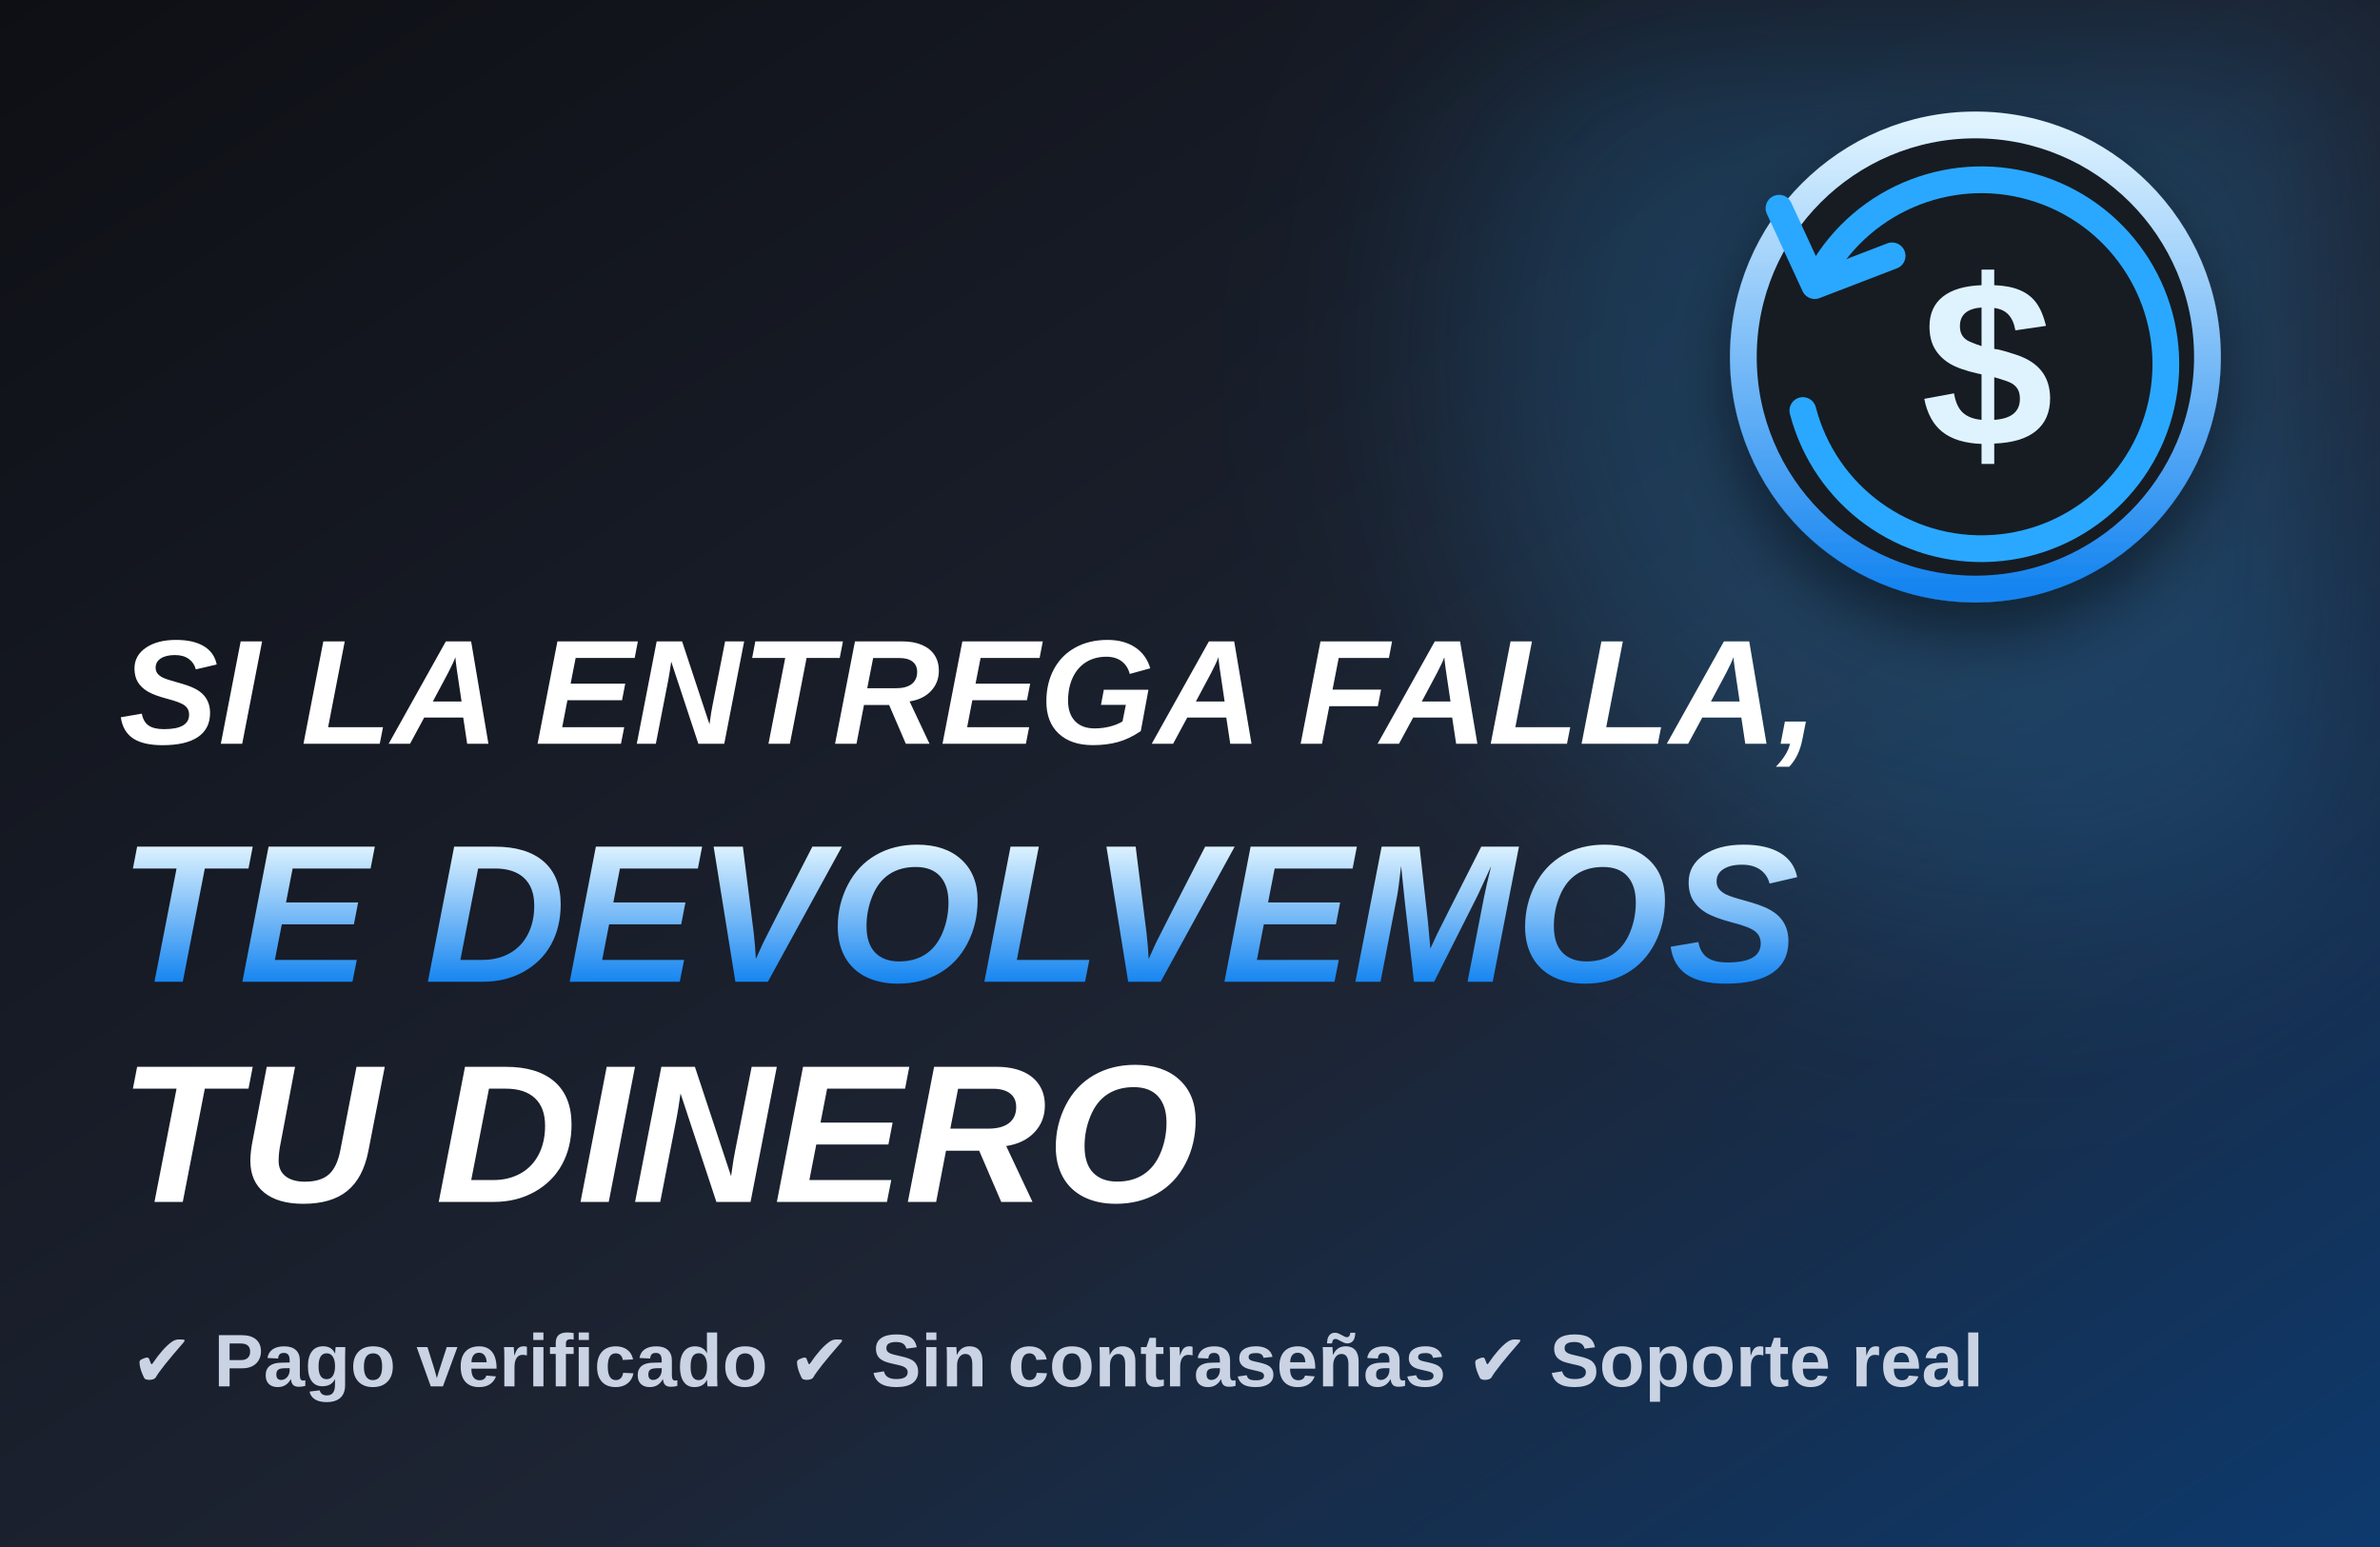
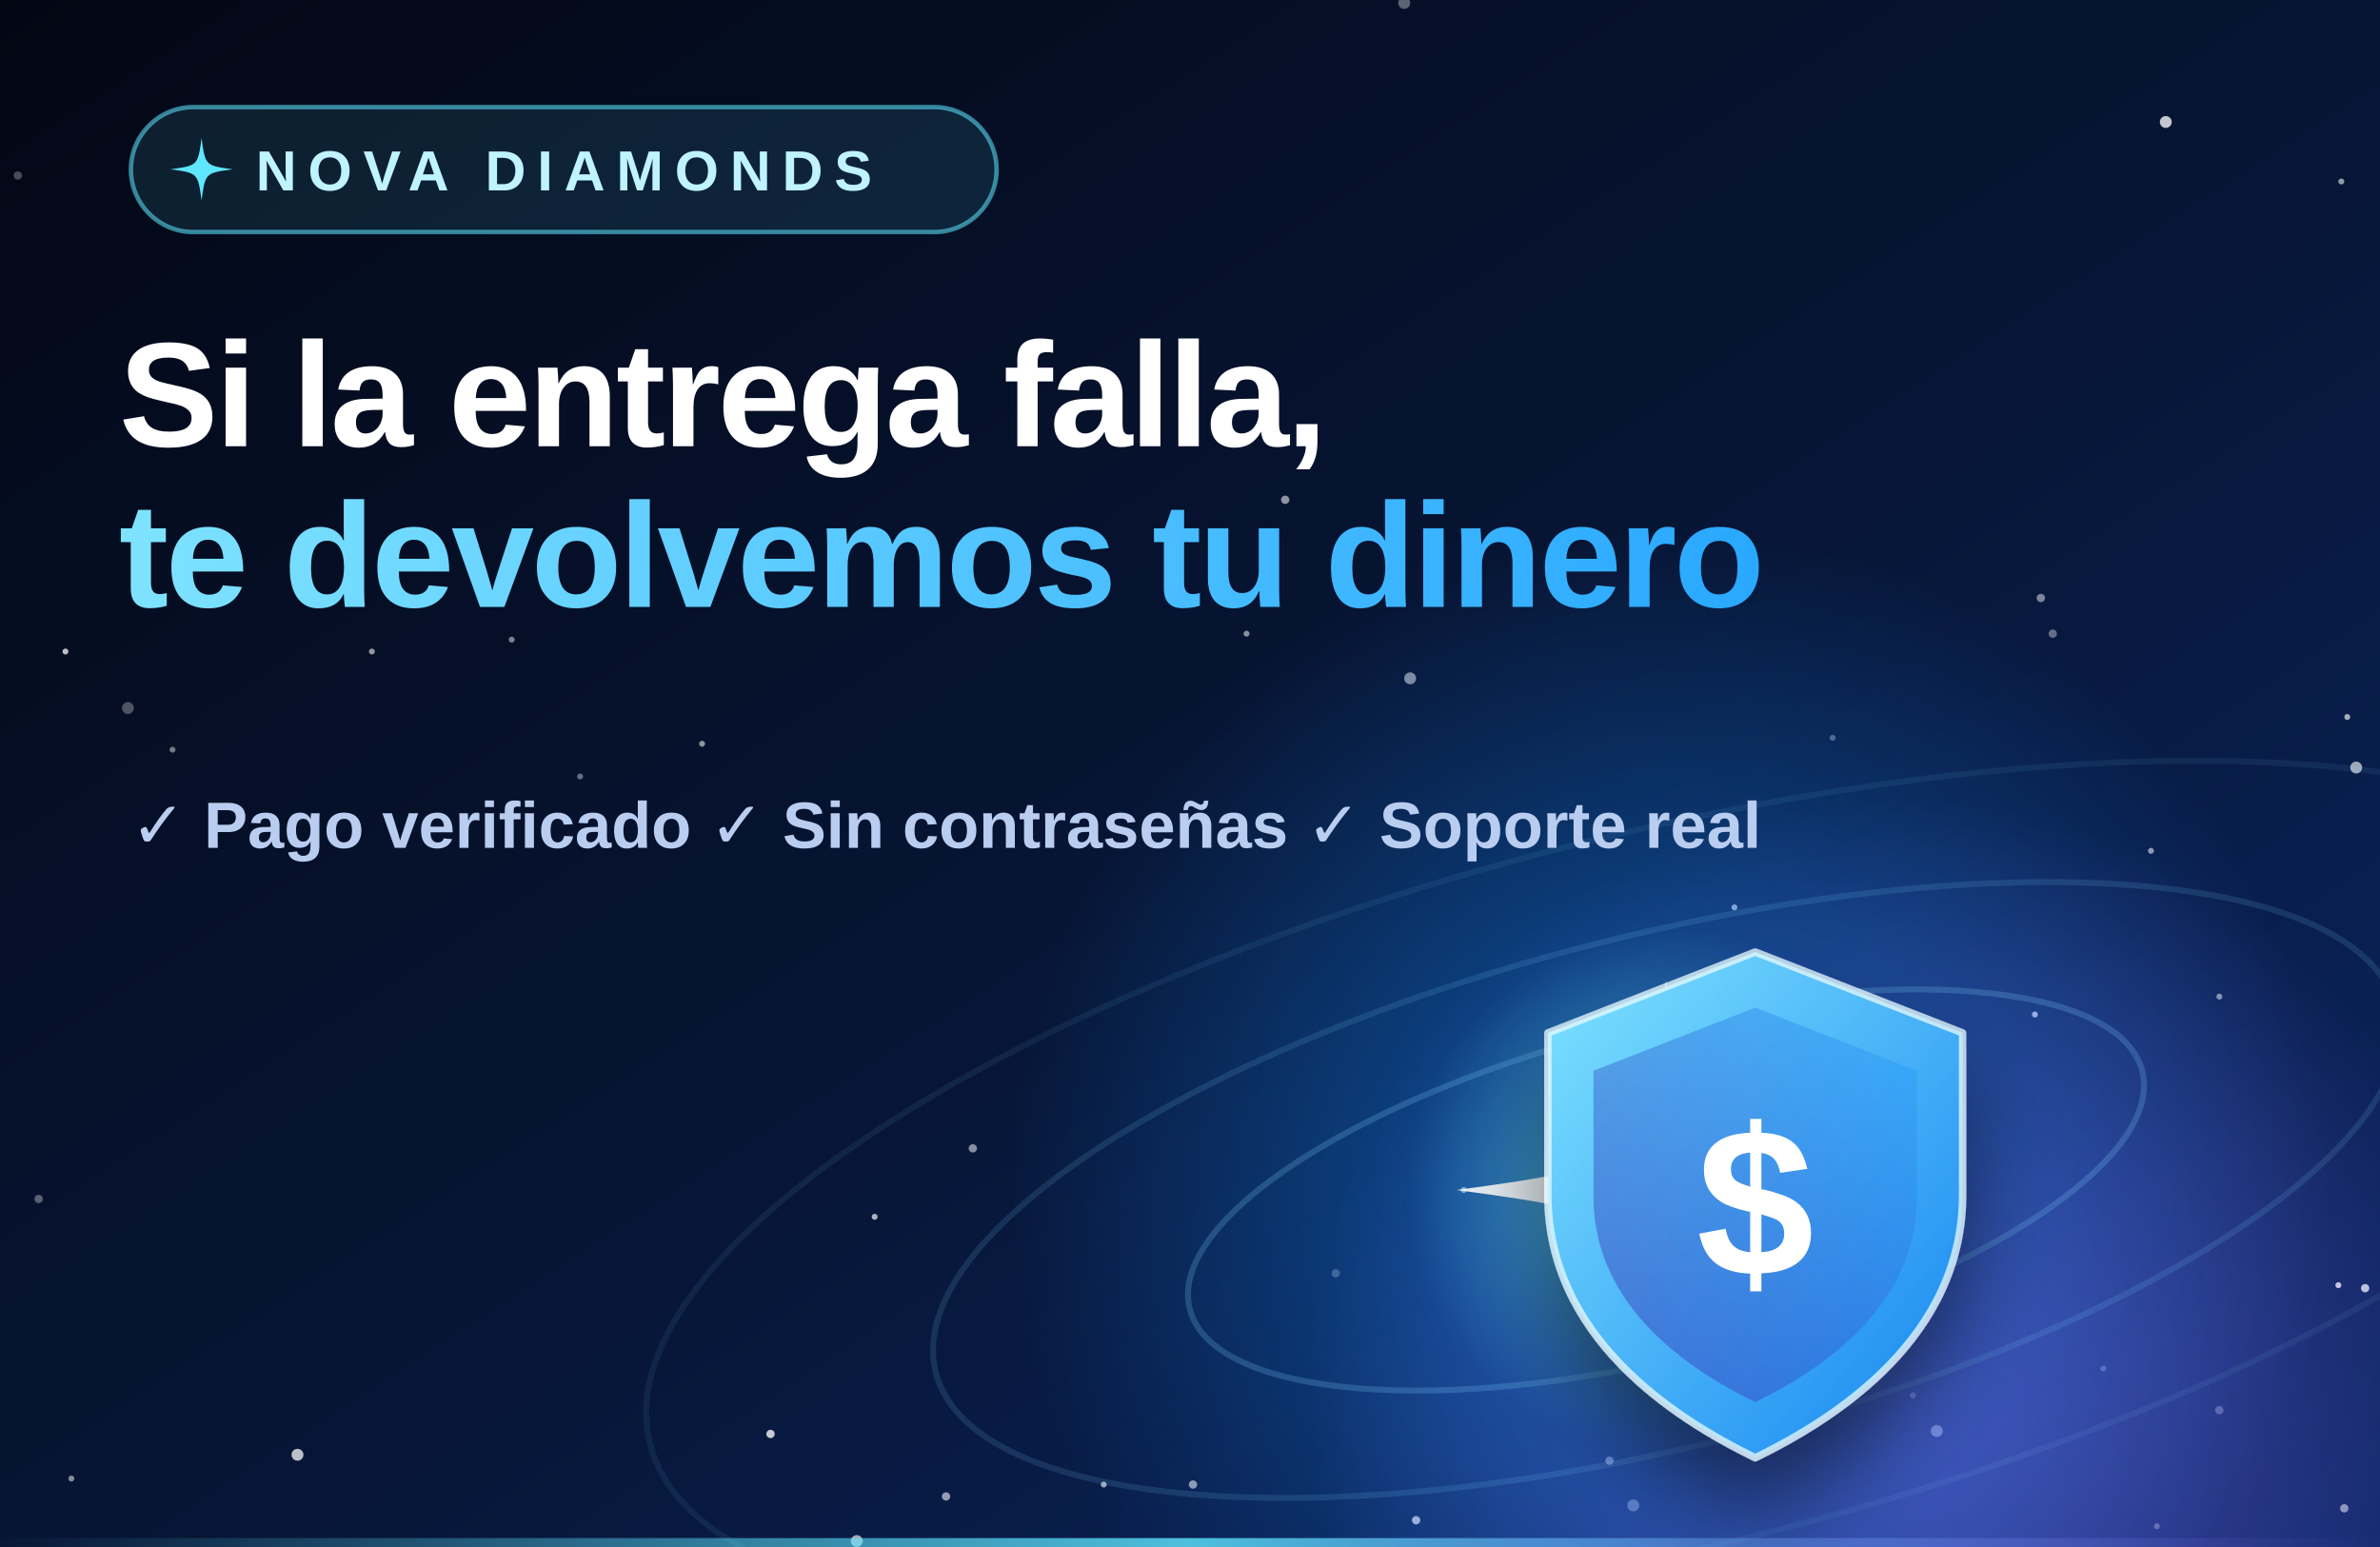
<svg xmlns="http://www.w3.org/2000/svg" viewBox="0 0 800 520" width="800" height="520">
  <defs>
    <linearGradient id="bg" x1="0" y1="0" x2="1" y2="1">
-       <stop offset="0" stop-color="#0e0f14" />
-       <stop offset="0.6" stop-color="#1d2433" />
-       <stop offset="1" stop-color="#0d3a6e" />
+       <stop offset="0" stop-color="#030714" />
+       <stop offset=".55" stop-color="#071637" />
+       <stop offset="1" stop-color="#0b2766" />
    </linearGradient>
-     <linearGradient id="volt" x1="0" y1="0" x2="0" y2="1">
-       <stop offset="0" stop-color="#dff3ff" />
+     <radialGradient id="flare" cx="0.7" cy="0.769" r="0.275" gradientUnits="objectBoundingBox" gradientTransform="translate(0.7 0.7692308) scale(1 1.538462) translate(-0.7 -0.7692308)">
+       <stop offset="0" stop-color="#e9fbff" stop-opacity=".95" />
+       <stop offset=".12" stop-color="#5ee7ff" stop-opacity=".75" />
+       <stop offset=".4" stop-color="#1484f0" stop-opacity=".35" />
+       <stop offset="1" stop-color="#1484f0" stop-opacity="0" />
+     </radialGradient>
+     <radialGradient id="violet" cx="0.796" cy="0.896" r="0.247" gradientTransform="translate(0.79625 0.8961538) scale(1 1.538462) translate(-0.79625 -0.8961538)">
+       <stop offset="0" stop-color="#8b6cff" stop-opacity=".55" />
+       <stop offset="1" stop-color="#8b6cff" stop-opacity="0" />
+     </radialGradient>
+     <linearGradient id="hl" x1="0" y1="0" x2="1" y2="0">
+       <stop offset="0" stop-color="#7fe3ff" />
+       <stop offset="1" stop-color="#29a8ff" />
+     </linearGradient>
+     <linearGradient id="line" x1="0" y1="0" x2="1" y2="0">
+       <stop offset="0" stop-color="#5ee7ff" stop-opacity="0" />
+       <stop offset=".5" stop-color="#5ee7ff" stop-opacity=".8" />
+       <stop offset="1" stop-color="#8b6cff" stop-opacity="0" />
+     </linearGradient>
+     <linearGradient id="gemTop" x1="0" y1="0" x2="0" y2="1">
+       <stop offset="0" stop-color="#ffffff" />
+       <stop offset="1" stop-color="#9fe9ff" />
+     </linearGradient>
+     <linearGradient id="gemA" x1="0" y1="0" x2="1" y2="1">
+       <stop offset="0" stop-color="#7fe3ff" />
      <stop offset="1" stop-color="#1484f0" />
    </linearGradient>
-     <filter id="glow" x="-50%" y="-50%" width="200%" height="200%">
-       <feGaussianBlur stdDeviation="40" />
+     <linearGradient id="gemB" x1="1" y1="0" x2="0" y2="1">
+       <stop offset="0" stop-color="#29a8ff" />
+       <stop offset="1" stop-color="#3a1fa8" />
+     </linearGradient>
+     <linearGradient id="gemC" x1="0" y1="0" x2="0" y2="1">
+       <stop offset="0" stop-color="#c7f4ff" />
+       <stop offset="1" stop-color="#2b7cf0" />
+     </linearGradient>
+     <linearGradient id="card1" x1="0" y1="0" x2="1" y2="1">
+       <stop offset="0" stop-color="#29a8ff" />
+       <stop offset="1" stop-color="#0d3fb0" />
+     </linearGradient>
+     <linearGradient id="card2" x1="0" y1="0" x2="1" y2="1">
+       <stop offset="0" stop-color="#8b6cff" />
+       <stop offset="1" stop-color="#3a1fa8" />
+     </linearGradient>
+     <linearGradient id="card3" x1="0" y1="0" x2="1" y2="1">
+       <stop offset="0" stop-color="#1d2a4f" />
+       <stop offset="1" stop-color="#0b1330" />
+     </linearGradient>
+     <linearGradient id="panel" x1="0" y1="0" x2="0" y2="1">
+       <stop offset="0" stop-color="#13244f" />
+       <stop offset="1" stop-color="#0a1534" />
+     </linearGradient>
+     <filter id="blur" x="-50%" y="-50%" width="200%" height="200%">
+       <feGaussianBlur stdDeviation="18" />
    </filter>
-     <filter id="shadow" x="-30%" y="-30%" width="160%" height="170%">
-       <feDropShadow dx="0" dy="10" stdDeviation="10" flood-color="#000" flood-opacity=".45" />
+     <filter id="drop" x="-30%" y="-30%" width="160%" height="170%">
+       <feDropShadow dx="0" dy="18" stdDeviation="16" flood-color="#000" flood-opacity=".55" />
    </filter>
  </defs>
  <rect width="800" height="520" fill="url(#bg)" />
-   <circle cx="680" cy="120" r="190" fill="#29a8ff" opacity=".2" filter="url(#glow)" />
-   <g filter="url(#shadow)">
-     <circle cx="664" cy="120" r="78" fill="#151a24" stroke="url(#volt)" stroke-width="9" />
-     <path d="M612 92 a62 62 0 1 1 -6 46" fill="none" stroke="#29a8ff" stroke-width="9" stroke-linecap="round" />
-     <path d="M598 70 l12 26 l26 -10" fill="none" stroke="#29a8ff" stroke-width="9" stroke-linecap="round" stroke-linejoin="round" />
-     <text x="668" y="150" text-anchor="middle" font-family="Arial Black, Arial, sans-serif" font-weight="900" font-size="80" fill="#dff3ff">$</text>
+   <g>
+     <circle cx="195" cy="261" r="1" fill="#fff" opacity="0.39" />
+     <circle cx="795" cy="433" r="1.4" fill="#fff" opacity="0.76" />
+     <circle cx="318" cy="503" r="1.4" fill="#fff" opacity="0.57" />
+     <circle cx="288" cy="518" r="2" fill="#fff" opacity="0.63" />
+     <circle cx="6" cy="59" r="1.4" fill="#fff" opacity="0.27" />
+     <circle cx="541" cy="491" r="1.4" fill="#fff" opacity="0.59" />
+     <circle cx="294" cy="409" r="1" fill="#fff" opacity="0.67" />
+     <circle cx="24" cy="497" r="1" fill="#fff" opacity="0.51" />
+     <circle cx="725" cy="513" r="1" fill="#fff" opacity="0.35" />
+     <circle cx="789" cy="241" r="1" fill="#fff" opacity="0.63" />
+     <circle cx="746" cy="474" r="1.4" fill="#fff" opacity="0.31" />
+     <circle cx="723" cy="286" r="1" fill="#fff" opacity="0.57" />
+     <circle cx="792" cy="258" r="2" fill="#fff" opacity="0.61" />
+     <circle cx="786" cy="432" r="1" fill="#fff" opacity="0.80" />
+     <circle cx="746" cy="335" r="1" fill="#fff" opacity="0.54" />
+     <circle cx="651" cy="481" r="2" fill="#fff" opacity="0.71" />
+     <circle cx="22" cy="219" r="1" fill="#fff" opacity="0.73" />
+     <circle cx="690" cy="213" r="1.4" fill="#fff" opacity="0.37" />
+     <circle cx="583" cy="305" r="1" fill="#fff" opacity="0.70" />
+     <circle cx="432" cy="168" r="1.4" fill="#fff" opacity="0.54" />
+     <circle cx="476" cy="511" r="1.4" fill="#fff" opacity="0.74" />
+     <circle cx="236" cy="250" r="1" fill="#fff" opacity="0.55" />
+     <circle cx="707" cy="460" r="1" fill="#fff" opacity="0.31" />
+     <circle cx="371" cy="499" r="1" fill="#fff" opacity="0.62" />
+     <circle cx="125" cy="219" r="1" fill="#fff" opacity="0.56" />
+     <circle cx="401" cy="499" r="1.4" fill="#fff" opacity="0.57" />
+     <circle cx="474" cy="228" r="2" fill="#fff" opacity="0.51" />
+     <circle cx="13" cy="403" r="1.4" fill="#fff" opacity="0.33" />
+     <circle cx="549" cy="506" r="2" fill="#fff" opacity="0.47" />
+     <circle cx="686" cy="201" r="1.4" fill="#fff" opacity="0.47" />
+     <circle cx="788" cy="507" r="1.4" fill="#fff" opacity="0.55" />
+     <circle cx="327" cy="386" r="1.4" fill="#fff" opacity="0.51" />
+     <circle cx="100" cy="489" r="2" fill="#fff" opacity="0.73" />
+     <circle cx="172" cy="215" r="1" fill="#fff" opacity="0.47" />
+     <circle cx="449" cy="428" r="1.4" fill="#fff" opacity="0.27" />
+     <circle cx="259" cy="482" r="1.4" fill="#fff" opacity="0.77" />
+     <circle cx="58" cy="252" r="1" fill="#fff" opacity="0.44" />
+     <circle cx="728" cy="41" r="2" fill="#fff" opacity="0.76" />
+     <circle cx="472" cy="1" r="2" fill="#fff" opacity="0.35" />
+     <circle cx="643" cy="469" r="1" fill="#fff" opacity="0.59" />
+     <circle cx="492" cy="400" r="1" fill="#fff" opacity="0.79" />
+     <circle cx="616" cy="248" r="1" fill="#fff" opacity="0.34" />
+     <circle cx="419" cy="213" r="1" fill="#fff" opacity="0.52" />
+     <circle cx="43" cy="238" r="2" fill="#fff" opacity="0.29" />
+     <circle cx="787" cy="61" r="1" fill="#fff" opacity="0.56" />
+     <circle cx="684" cy="341" r="1" fill="#fff" opacity="0.79" />
  </g>
-   <text x="40" y="250" font-family="Arial Black, Impact, Arial, sans-serif" font-weight="900" font-style="italic" font-size="50" fill="#fff">SI LA ENTREGA FALLA,</text>
-   <text x="40" y="330" font-family="Arial Black, Impact, Arial, sans-serif" font-weight="900" font-style="italic" font-size="66" fill="url(#volt)">TE DEVOLVEMOS</text>
-   <text x="40" y="404" font-family="Arial Black, Impact, Arial, sans-serif" font-weight="900" font-style="italic" font-size="66" fill="#fff">TU DINERO</text>
-   <text x="44" y="466" font-family="Arial, Helvetica, sans-serif" font-weight="700" font-size="25" fill="#c9d3e3">✔ Pago verificado   ✔ Sin contraseñas   ✔ Soporte real</text>
+   <rect width="800" height="520" fill="url(#violet)" />
+   <rect width="800" height="520" fill="url(#flare)" />
+   <ellipse cx="560" cy="400" rx="165" ry="56" fill="none" stroke="#7fd4ff" stroke-opacity="0.22" stroke-width="2" transform="rotate(-14 560 400)" />
+   <ellipse cx="560" cy="400" rx="253" ry="86" fill="none" stroke="#7fd4ff" stroke-opacity="0.14" stroke-width="2" transform="rotate(-14 560 400)" />
+   <ellipse cx="560" cy="400" rx="352" ry="120" fill="none" stroke="#7fd4ff" stroke-opacity="0.08" stroke-width="2" transform="rotate(-14 560 400)" />
+   <path d="M230.0 400 L890.0 400" stroke="url(#line)" stroke-width="2" opacity=".7" />
+   <path d="M560 329.6 C568.448 391.552 568.448 391.552 630.4 400 C568.448 408.448 568.448 408.448 560 470.4 C551.552 408.448 551.552 408.448 489.6 400 C551.552 391.552 551.552 391.552 560 329.6Z" fill="#ffffff" opacity="0.9" />
+   <rect x="0" y="517" width="800" height="3" fill="url(#line)" />
+   <rect x="44" y="36" width="291" height="42" rx="21" fill="#5ee7ff" fill-opacity=".1" stroke="#5ee7ff" stroke-opacity=".55" stroke-width="1.5" />
+   <path d="M67.75 46.45 C69.004 55.646 69.004 55.646 78.2 56.9 C69.004 58.154 69.004 58.154 67.75 67.35 C66.496 58.154 66.496 58.154 57.3 56.9 C66.496 55.646 66.496 55.646 67.75 46.45Z" fill="#5ee7ff" opacity="1" />
+   <text x="86" y="64" font-family="Arial, Helvetica, sans-serif" font-weight="900" font-size="19" letter-spacing="3.8" fill="#bff3ff">NOVA DIAMONDS</text>
+   <text x="40" y="150" font-family="Arial, Helvetica, sans-serif" font-weight="900" font-size="50" letter-spacing="-1">
+     <tspan fill="#ffffff">Si la entrega falla,</tspan>
+   </text>
+   <text x="40" y="204" font-family="Arial, Helvetica, sans-serif" font-weight="900" font-size="50" letter-spacing="-1">
+     <tspan fill="url(#hl)">te devolvemos tu dinero</tspan>
+   </text>
+   <text x="44" y="285" font-family="Arial, Helvetica, sans-serif" font-weight="700" font-size="22" fill="#b9cdf0">✓ Pago verificado  ✓ Sin contraseñas  ✓ Soporte real</text>
+   <g filter="url(#drop)">
+     <path d="M590 320.0 L659.7 347.2 V401.6 C659.7 449.2 617.88 476.4 590 490.0 C562.12 476.4 520.3 449.2 520.3 401.6 V347.2Z" fill="url(#gemA)" stroke="#e9fbff" stroke-opacity=".75" stroke-width="2.5" stroke-linejoin="round" />
+     <path d="M590 320.0 L659.7 347.2 V401.6 C659.7 449.2 617.88 476.4 590 490.0 C562.12 476.4 520.3 449.2 520.3 401.6 V347.2Z" fill="url(#gemB)" opacity=".45" transform="translate(590 405) scale(.78) translate(-590 -405)" />
+     <text x="590" y="428.8" text-anchor="middle" font-family="Arial, Helvetica, sans-serif" font-weight="900" font-size="71" fill="#fff">$</text>
+   </g>
</svg>
